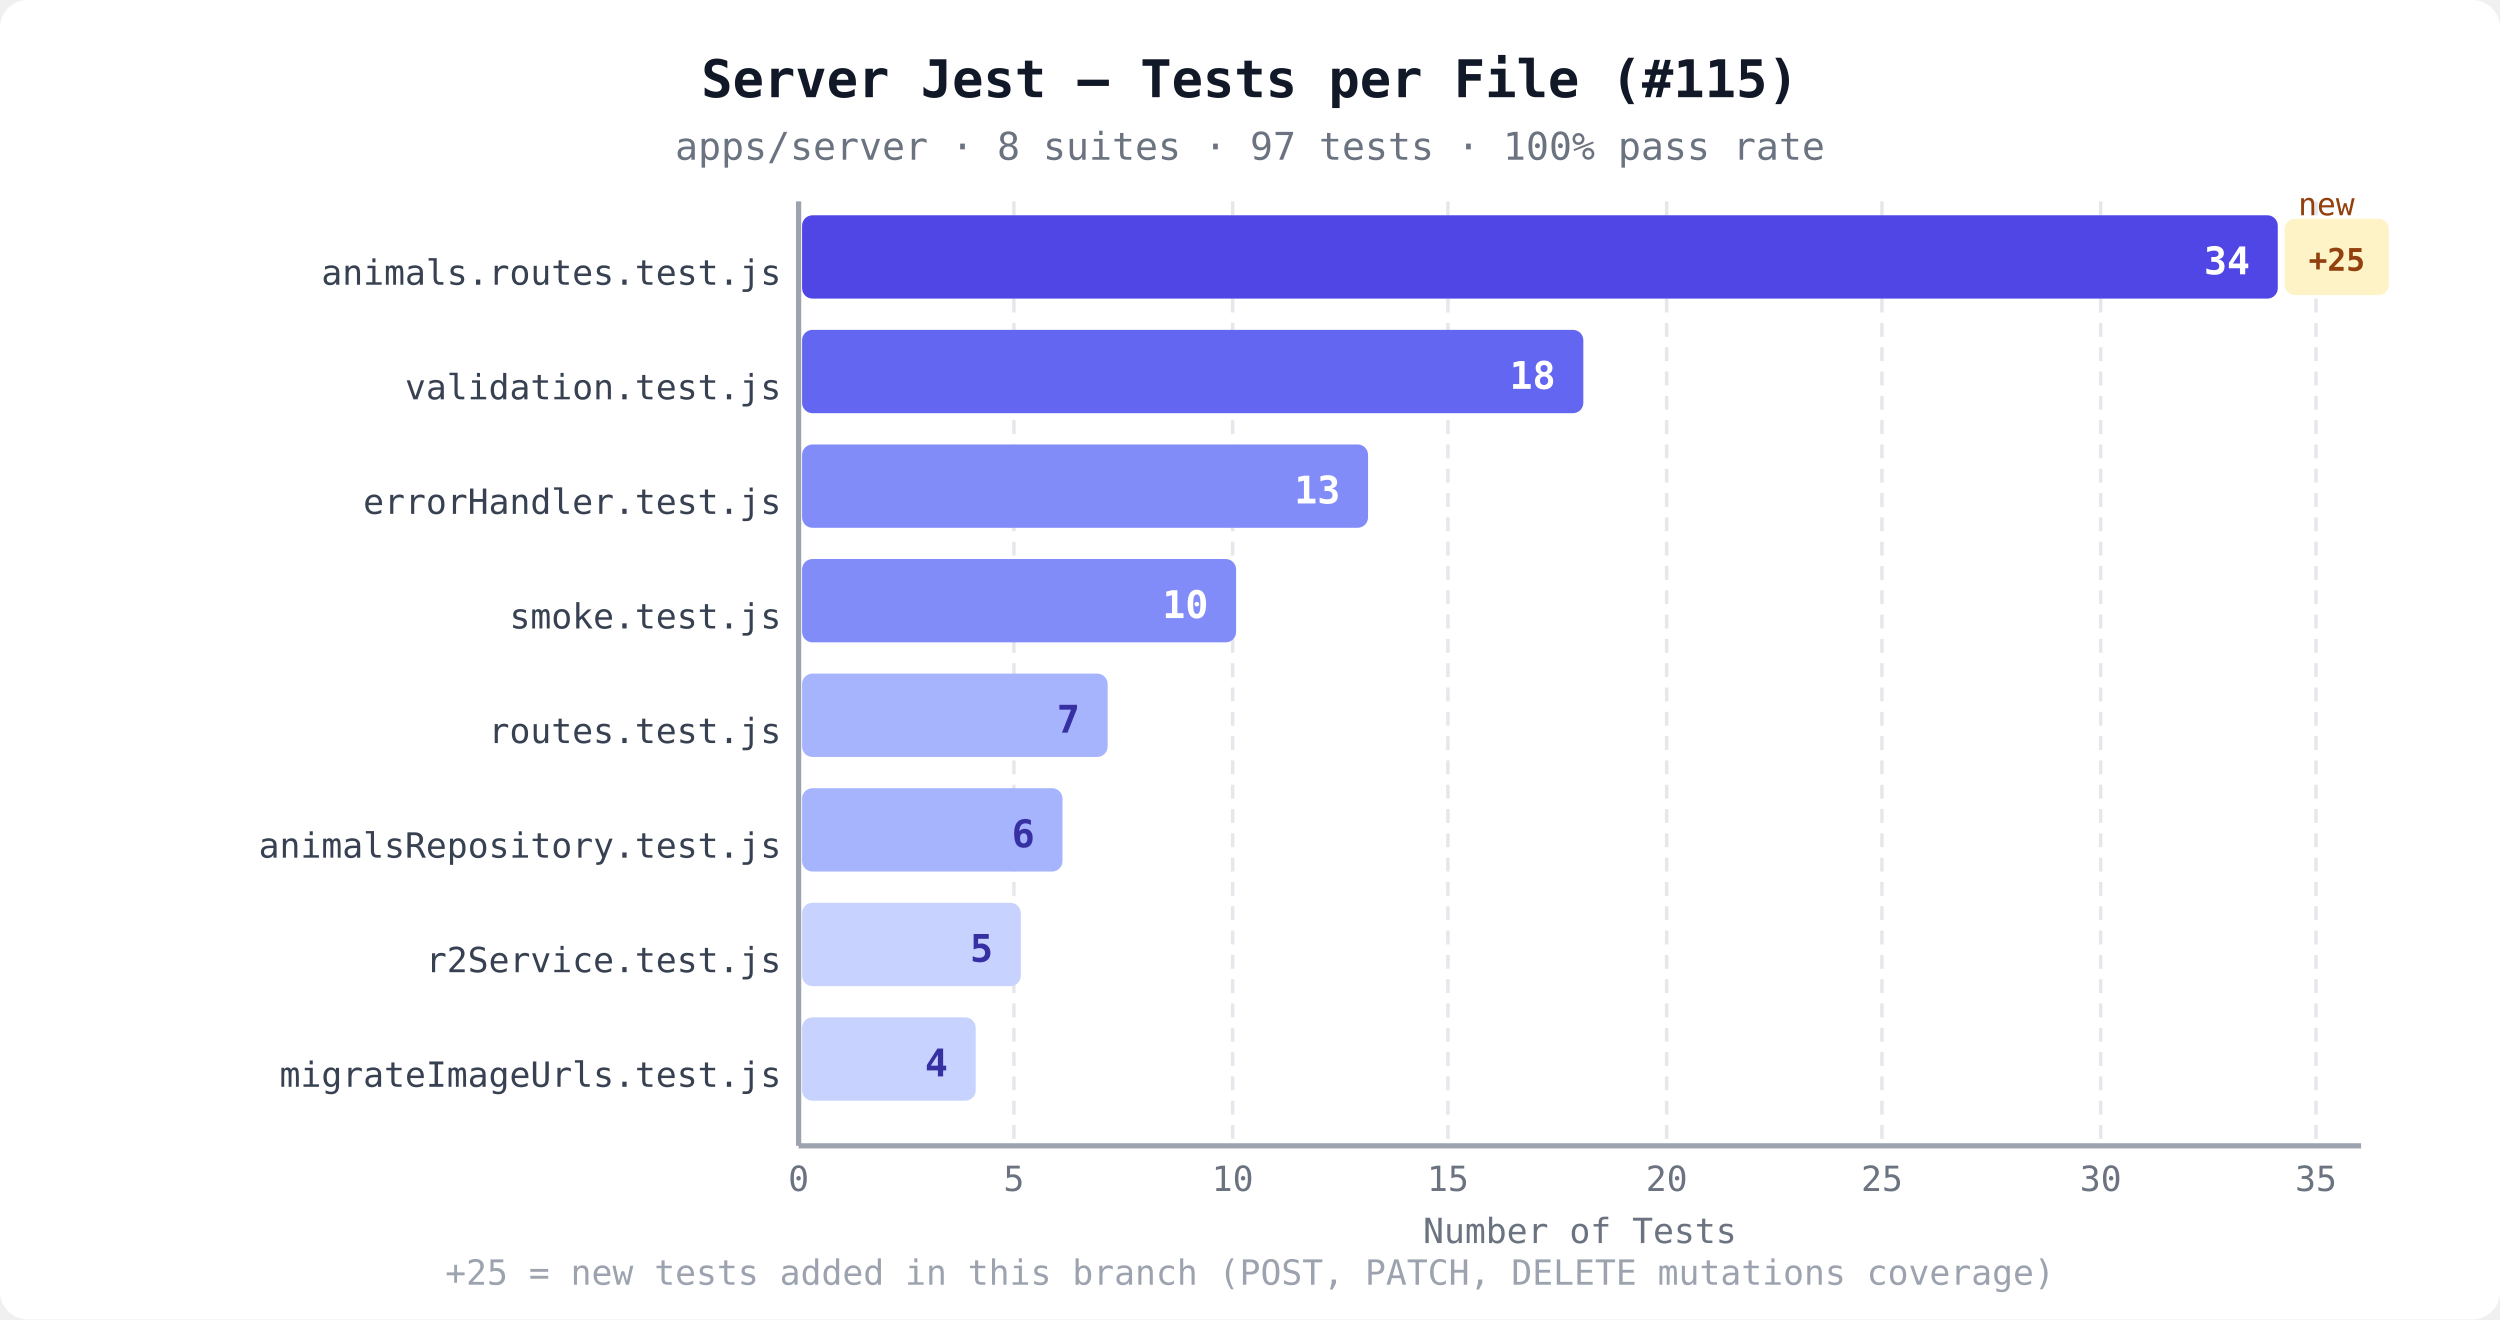
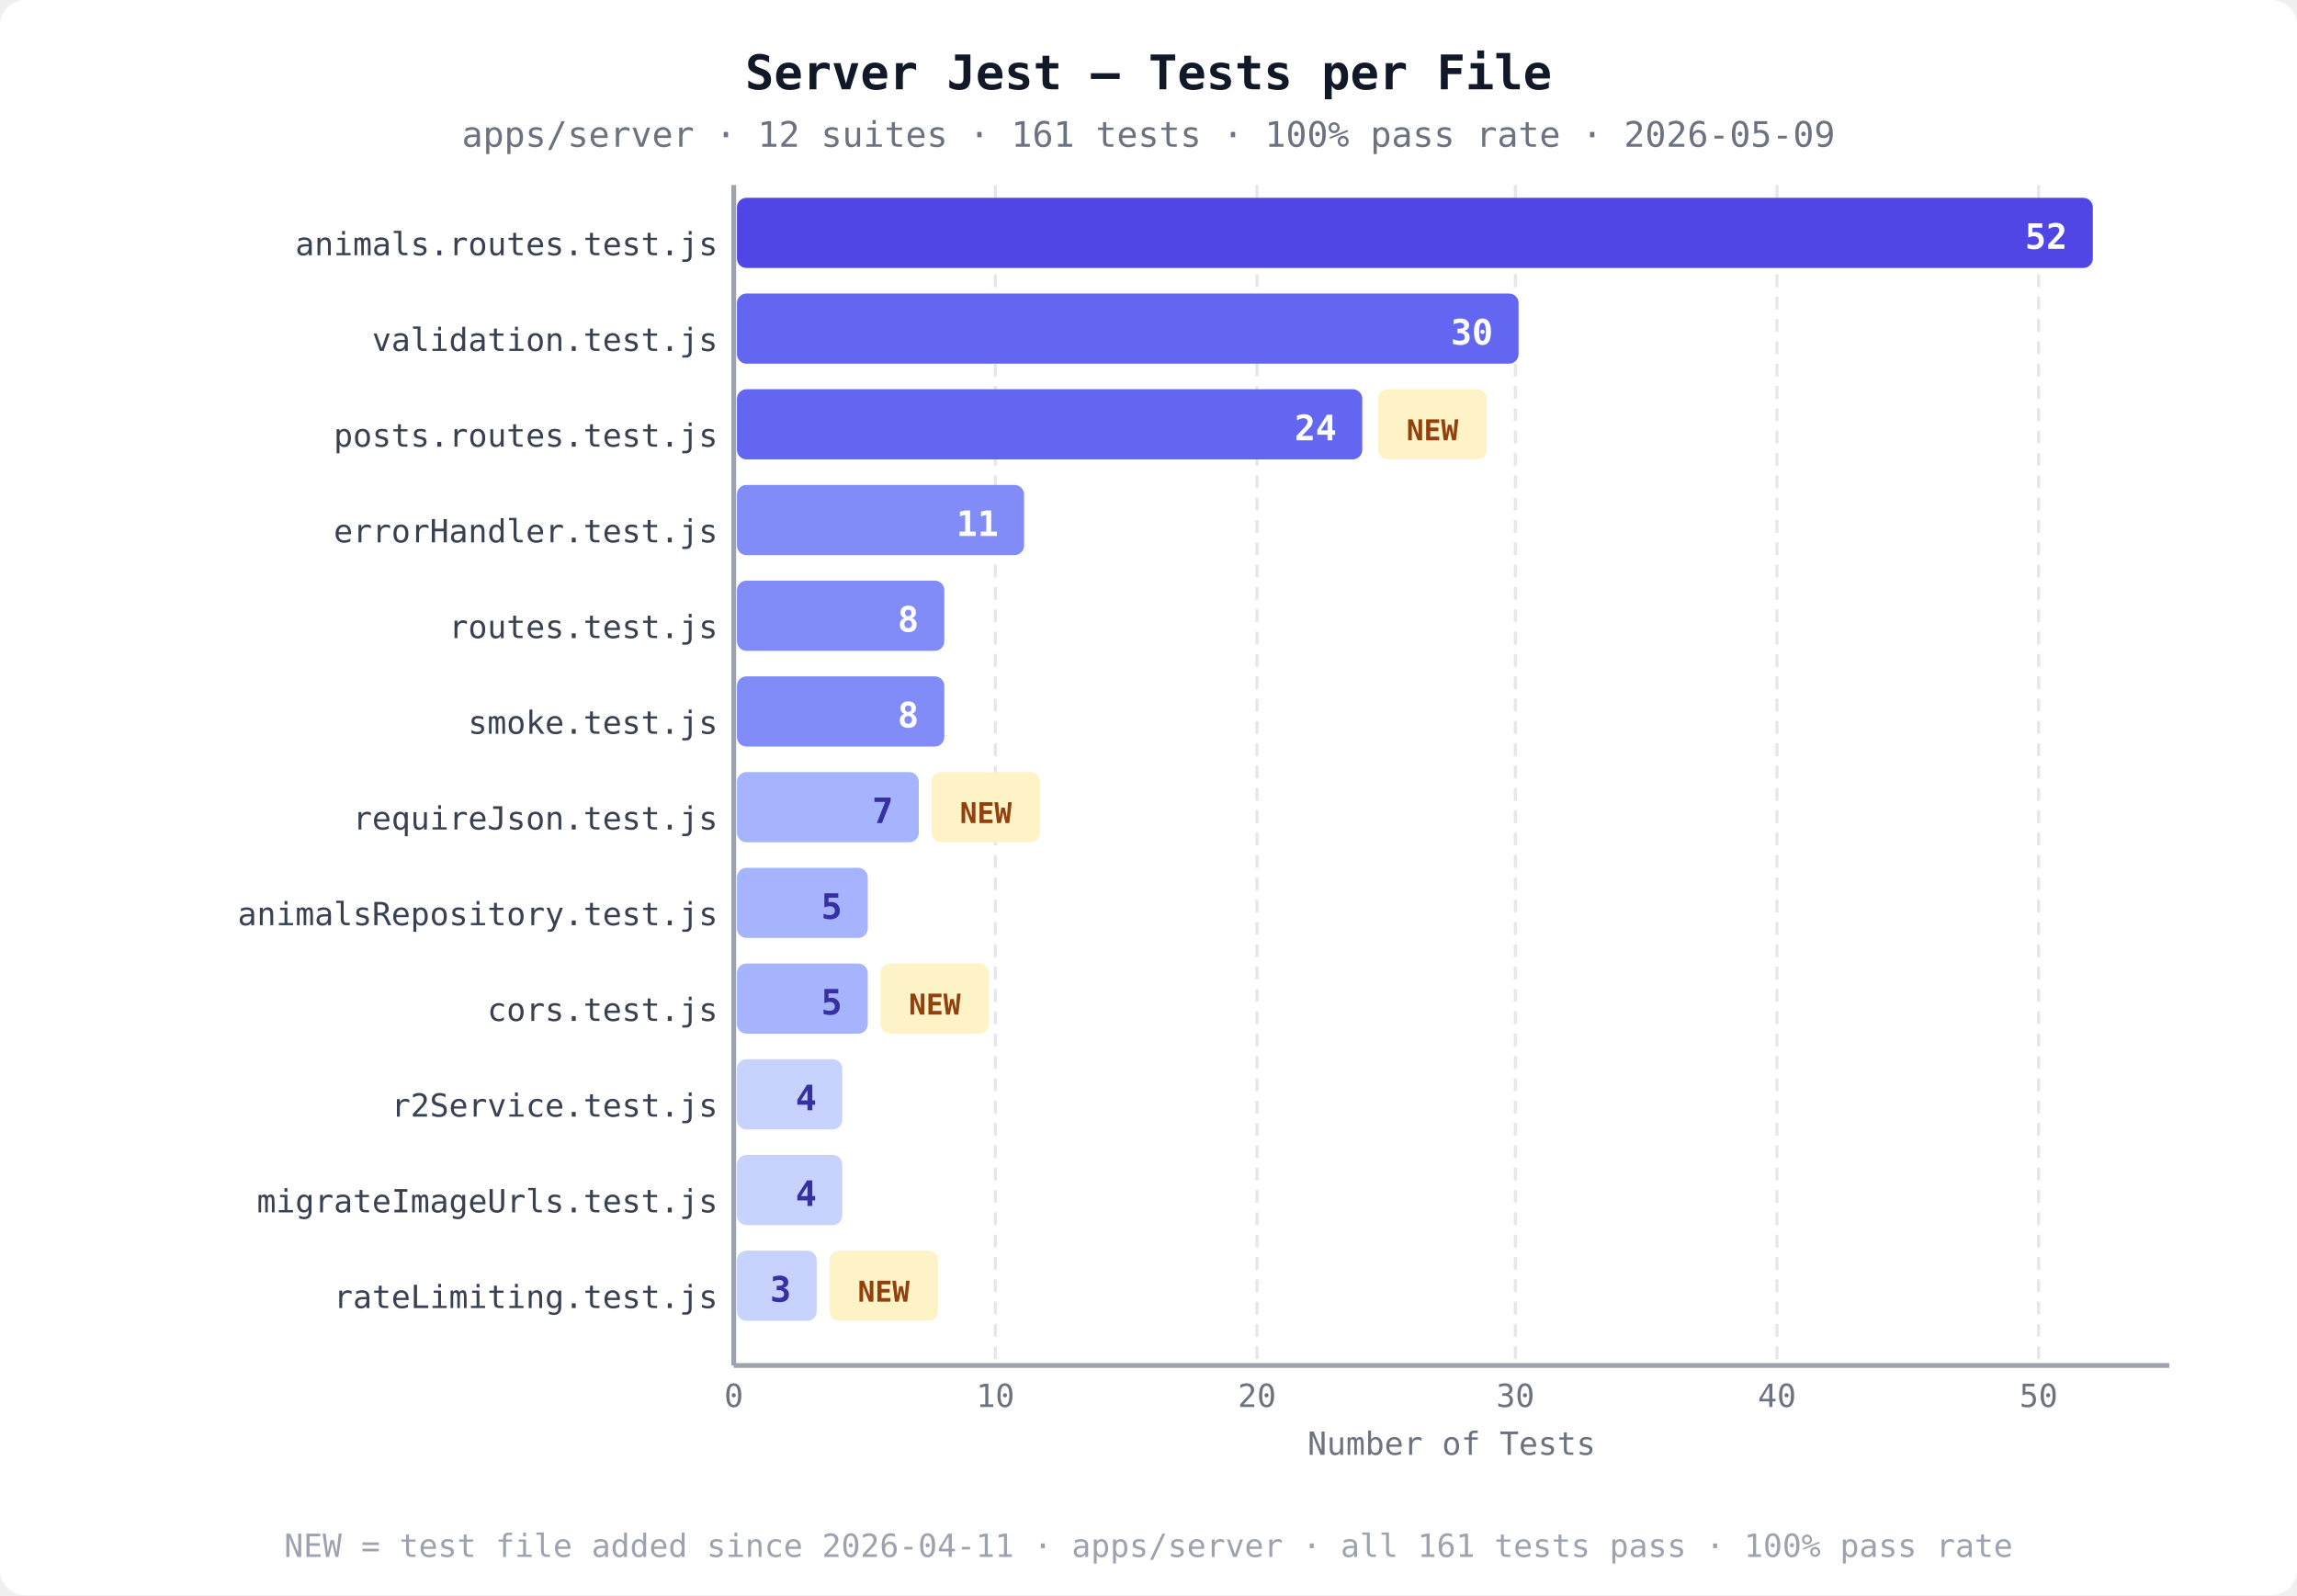
- <svg xmlns="http://www.w3.org/2000/svg" width="720" height="380" viewBox="0 0 720 380" font-family="ui-monospace,SFMono-Regular,Menlo,monospace" font-size="13">
-   <rect width="720" height="380" fill="#ffffff" rx="8" />
-   <text x="360" y="28" text-anchor="middle" font-size="15" font-weight="bold" fill="#111827">Server Jest — Tests per File (#115)</text>
-   <text x="360" y="46" text-anchor="middle" font-size="11" fill="#6b7280">apps/server · 8 suites · 97 tests · 100% pass rate</text>
-   <line x1="230" y1="58" x2="230" y2="330" stroke="#9ca3af" stroke-width="1.5" />
-   <line x1="230" y1="330" x2="680" y2="330" stroke="#9ca3af" stroke-width="1.5" />
-   <line x1="292" y1="58" x2="292" y2="330" stroke="#e5e7eb" stroke-width="1" stroke-dasharray="4,3" />
-   <text x="292" y="343" text-anchor="middle" font-size="10" fill="#6b7280">5</text>
-   <line x1="355" y1="58" x2="355" y2="330" stroke="#e5e7eb" stroke-width="1" stroke-dasharray="4,3" />
-   <text x="355" y="343" text-anchor="middle" font-size="10" fill="#6b7280">10</text>
-   <line x1="417" y1="58" x2="417" y2="330" stroke="#e5e7eb" stroke-width="1" stroke-dasharray="4,3" />
-   <text x="417" y="343" text-anchor="middle" font-size="10" fill="#6b7280">15</text>
-   <line x1="480" y1="58" x2="480" y2="330" stroke="#e5e7eb" stroke-width="1" stroke-dasharray="4,3" />
-   <text x="480" y="343" text-anchor="middle" font-size="10" fill="#6b7280">20</text>
-   <line x1="542" y1="58" x2="542" y2="330" stroke="#e5e7eb" stroke-width="1" stroke-dasharray="4,3" />
-   <text x="542" y="343" text-anchor="middle" font-size="10" fill="#6b7280">25</text>
-   <line x1="605" y1="58" x2="605" y2="330" stroke="#e5e7eb" stroke-width="1" stroke-dasharray="4,3" />
-   <text x="605" y="343" text-anchor="middle" font-size="10" fill="#6b7280">30</text>
-   <line x1="667" y1="58" x2="667" y2="330" stroke="#e5e7eb" stroke-width="1" stroke-dasharray="4,3" />
-   <text x="667" y="343" text-anchor="middle" font-size="10" fill="#6b7280">35</text>
-   <text x="230" y="343" text-anchor="middle" font-size="10" fill="#6b7280">0</text>
-   <text x="455" y="358" text-anchor="middle" font-size="10" fill="#6b7280">Number of Tests</text>
-   <text x="225" y="82" text-anchor="end" font-size="10" fill="#374151">animals.routes.test.js</text>
-   <rect x="231" y="62" width="425" height="24" fill="#4f46e5" rx="3" />
-   <text x="648" y="79" text-anchor="end" font-size="11" font-weight="bold" fill="#ffffff">34</text>
-   <rect x="658" y="63" width="30" height="22" fill="#fef3c7" rx="3" />
-   <text x="673" y="78" text-anchor="middle" font-size="9" font-weight="bold" fill="#92400e">+25</text>
-   <text x="225" y="115" text-anchor="end" font-size="10" fill="#374151">validation.test.js</text>
-   <rect x="231" y="95" width="225" height="24" fill="#6366f1" rx="3" />
-   <text x="448" y="112" text-anchor="end" font-size="11" font-weight="bold" fill="#ffffff">18</text>
-   <text x="225" y="148" text-anchor="end" font-size="10" fill="#374151">errorHandler.test.js</text>
-   <rect x="231" y="128" width="163" height="24" fill="#818cf8" rx="3" />
-   <text x="386" y="145" text-anchor="end" font-size="11" font-weight="bold" fill="#ffffff">13</text>
-   <text x="225" y="181" text-anchor="end" font-size="10" fill="#374151">smoke.test.js</text>
-   <rect x="231" y="161" width="125" height="24" fill="#818cf8" rx="3" />
-   <text x="348" y="178" text-anchor="end" font-size="11" font-weight="bold" fill="#ffffff">10</text>
-   <text x="225" y="214" text-anchor="end" font-size="10" fill="#374151">routes.test.js</text>
-   <rect x="231" y="194" width="88" height="24" fill="#a5b4fc" rx="3" />
-   <text x="311" y="211" text-anchor="end" font-size="11" font-weight="bold" fill="#3730a3">7</text>
-   <text x="225" y="247" text-anchor="end" font-size="10" fill="#374151">animalsRepository.test.js</text>
-   <rect x="231" y="227" width="75" height="24" fill="#a5b4fc" rx="3" />
-   <text x="298" y="244" text-anchor="end" font-size="11" font-weight="bold" fill="#3730a3">6</text>
-   <text x="225" y="280" text-anchor="end" font-size="10" fill="#374151">r2Service.test.js</text>
-   <rect x="231" y="260" width="63" height="24" fill="#c7d2fe" rx="3" />
-   <text x="286" y="277" text-anchor="end" font-size="11" font-weight="bold" fill="#3730a3">5</text>
-   <text x="225" y="313" text-anchor="end" font-size="10" fill="#374151">migrateImageUrls.test.js</text>
-   <rect x="231" y="293" width="50" height="24" fill="#c7d2fe" rx="3" />
-   <text x="273" y="310" text-anchor="end" font-size="11" font-weight="bold" fill="#3730a3">4</text>
-   <text x="670" y="62" text-anchor="middle" font-size="9" fill="#92400e">new</text>
-   <text x="360" y="370" text-anchor="middle" font-size="10" fill="#9ca3af">+25 = new tests added in this branch (POST, PATCH, DELETE mutations coverage)</text>
+ <svg xmlns="http://www.w3.org/2000/svg" width="720" height="500" viewBox="0 0 720 500" font-family="ui-monospace,SFMono-Regular,Menlo,monospace" font-size="13">
+   <rect width="720" height="500" fill="#ffffff" rx="8" />
+   <text x="360" y="28" text-anchor="middle" font-size="15" font-weight="bold" fill="#111827">Server Jest — Tests per File</text>
+   <text x="360" y="46" text-anchor="middle" font-size="11" fill="#6b7280">apps/server · 12 suites · 161 tests · 100% pass rate · 2026-05-09</text>
+   <line x1="230" y1="58" x2="230" y2="428" stroke="#9ca3af" stroke-width="1.5" />
+   <line x1="230" y1="428" x2="680" y2="428" stroke="#9ca3af" stroke-width="1.5" />
+   <line x1="312" y1="58" x2="312" y2="428" stroke="#e5e7eb" stroke-width="1" stroke-dasharray="4,3" />
+   <text x="312" y="441" text-anchor="middle" font-size="10" fill="#6b7280">10</text>
+   <line x1="394" y1="58" x2="394" y2="428" stroke="#e5e7eb" stroke-width="1" stroke-dasharray="4,3" />
+   <text x="394" y="441" text-anchor="middle" font-size="10" fill="#6b7280">20</text>
+   <line x1="475" y1="58" x2="475" y2="428" stroke="#e5e7eb" stroke-width="1" stroke-dasharray="4,3" />
+   <text x="475" y="441" text-anchor="middle" font-size="10" fill="#6b7280">30</text>
+   <line x1="557" y1="58" x2="557" y2="428" stroke="#e5e7eb" stroke-width="1" stroke-dasharray="4,3" />
+   <text x="557" y="441" text-anchor="middle" font-size="10" fill="#6b7280">40</text>
+   <line x1="639" y1="58" x2="639" y2="428" stroke="#e5e7eb" stroke-width="1" stroke-dasharray="4,3" />
+   <text x="639" y="441" text-anchor="middle" font-size="10" fill="#6b7280">50</text>
+   <text x="230" y="441" text-anchor="middle" font-size="10" fill="#6b7280">0</text>
+   <text x="455" y="456" text-anchor="middle" font-size="10" fill="#6b7280">Number of Tests</text>
+   <text x="225" y="80" text-anchor="end" font-size="10" fill="#374151">animals.routes.test.js</text>
+   <rect x="231" y="62" width="425" height="22" fill="#4f46e5" rx="3" />
+   <text x="648" y="78" text-anchor="end" font-size="11" font-weight="bold" fill="#ffffff">52</text>
+   <text x="225" y="110" text-anchor="end" font-size="10" fill="#374151">validation.test.js</text>
+   <rect x="231" y="92" width="245" height="22" fill="#6366f1" rx="3" />
+   <text x="468" y="108" text-anchor="end" font-size="11" font-weight="bold" fill="#ffffff">30</text>
+   <text x="225" y="140" text-anchor="end" font-size="10" fill="#374151">posts.routes.test.js</text>
+   <rect x="231" y="122" width="196" height="22" fill="#6366f1" rx="3" />
+   <text x="419" y="138" text-anchor="end" font-size="11" font-weight="bold" fill="#ffffff">24</text>
+   <rect x="432" y="122" width="34" height="22" fill="#fef3c7" rx="3" />
+   <text x="449" y="138" text-anchor="middle" font-size="9" font-weight="bold" fill="#92400e">NEW</text>
+   <text x="225" y="170" text-anchor="end" font-size="10" fill="#374151">errorHandler.test.js</text>
+   <rect x="231" y="152" width="90" height="22" fill="#818cf8" rx="3" />
+   <text x="313" y="168" text-anchor="end" font-size="11" font-weight="bold" fill="#ffffff">11</text>
+   <text x="225" y="200" text-anchor="end" font-size="10" fill="#374151">routes.test.js</text>
+   <rect x="231" y="182" width="65" height="22" fill="#818cf8" rx="3" />
+   <text x="288" y="198" text-anchor="end" font-size="11" font-weight="bold" fill="#ffffff">8</text>
+   <text x="225" y="230" text-anchor="end" font-size="10" fill="#374151">smoke.test.js</text>
+   <rect x="231" y="212" width="65" height="22" fill="#818cf8" rx="3" />
+   <text x="288" y="228" text-anchor="end" font-size="11" font-weight="bold" fill="#ffffff">8</text>
+   <text x="225" y="260" text-anchor="end" font-size="10" fill="#374151">requireJson.test.js</text>
+   <rect x="231" y="242" width="57" height="22" fill="#a5b4fc" rx="3" />
+   <text x="280" y="258" text-anchor="end" font-size="11" font-weight="bold" fill="#3730a3">7</text>
+   <rect x="292" y="242" width="34" height="22" fill="#fef3c7" rx="3" />
+   <text x="309" y="258" text-anchor="middle" font-size="9" font-weight="bold" fill="#92400e">NEW</text>
+   <text x="225" y="290" text-anchor="end" font-size="10" fill="#374151">animalsRepository.test.js</text>
+   <rect x="231" y="272" width="41" height="22" fill="#a5b4fc" rx="3" />
+   <text x="264" y="288" text-anchor="end" font-size="11" font-weight="bold" fill="#3730a3">5</text>
+   <text x="225" y="320" text-anchor="end" font-size="10" fill="#374151">cors.test.js</text>
+   <rect x="231" y="302" width="41" height="22" fill="#a5b4fc" rx="3" />
+   <text x="264" y="318" text-anchor="end" font-size="11" font-weight="bold" fill="#3730a3">5</text>
+   <rect x="276" y="302" width="34" height="22" fill="#fef3c7" rx="3" />
+   <text x="293" y="318" text-anchor="middle" font-size="9" font-weight="bold" fill="#92400e">NEW</text>
+   <text x="225" y="350" text-anchor="end" font-size="10" fill="#374151">r2Service.test.js</text>
+   <rect x="231" y="332" width="33" height="22" fill="#c7d2fe" rx="3" />
+   <text x="256" y="348" text-anchor="end" font-size="11" font-weight="bold" fill="#3730a3">4</text>
+   <text x="225" y="380" text-anchor="end" font-size="10" fill="#374151">migrateImageUrls.test.js</text>
+   <rect x="231" y="362" width="33" height="22" fill="#c7d2fe" rx="3" />
+   <text x="256" y="378" text-anchor="end" font-size="11" font-weight="bold" fill="#3730a3">4</text>
+   <text x="225" y="410" text-anchor="end" font-size="10" fill="#374151">rateLimiting.test.js</text>
+   <rect x="231" y="392" width="25" height="22" fill="#c7d2fe" rx="3" />
+   <text x="248" y="408" text-anchor="end" font-size="11" font-weight="bold" fill="#3730a3">3</text>
+   <rect x="260" y="392" width="34" height="22" fill="#fef3c7" rx="3" />
+   <text x="277" y="408" text-anchor="middle" font-size="9" font-weight="bold" fill="#92400e">NEW</text>
+   <text x="360" y="488" text-anchor="middle" font-size="10" fill="#9ca3af">NEW = test file added since 2026-04-11 · apps/server · all 161 tests pass · 100% pass rate</text>
</svg>
